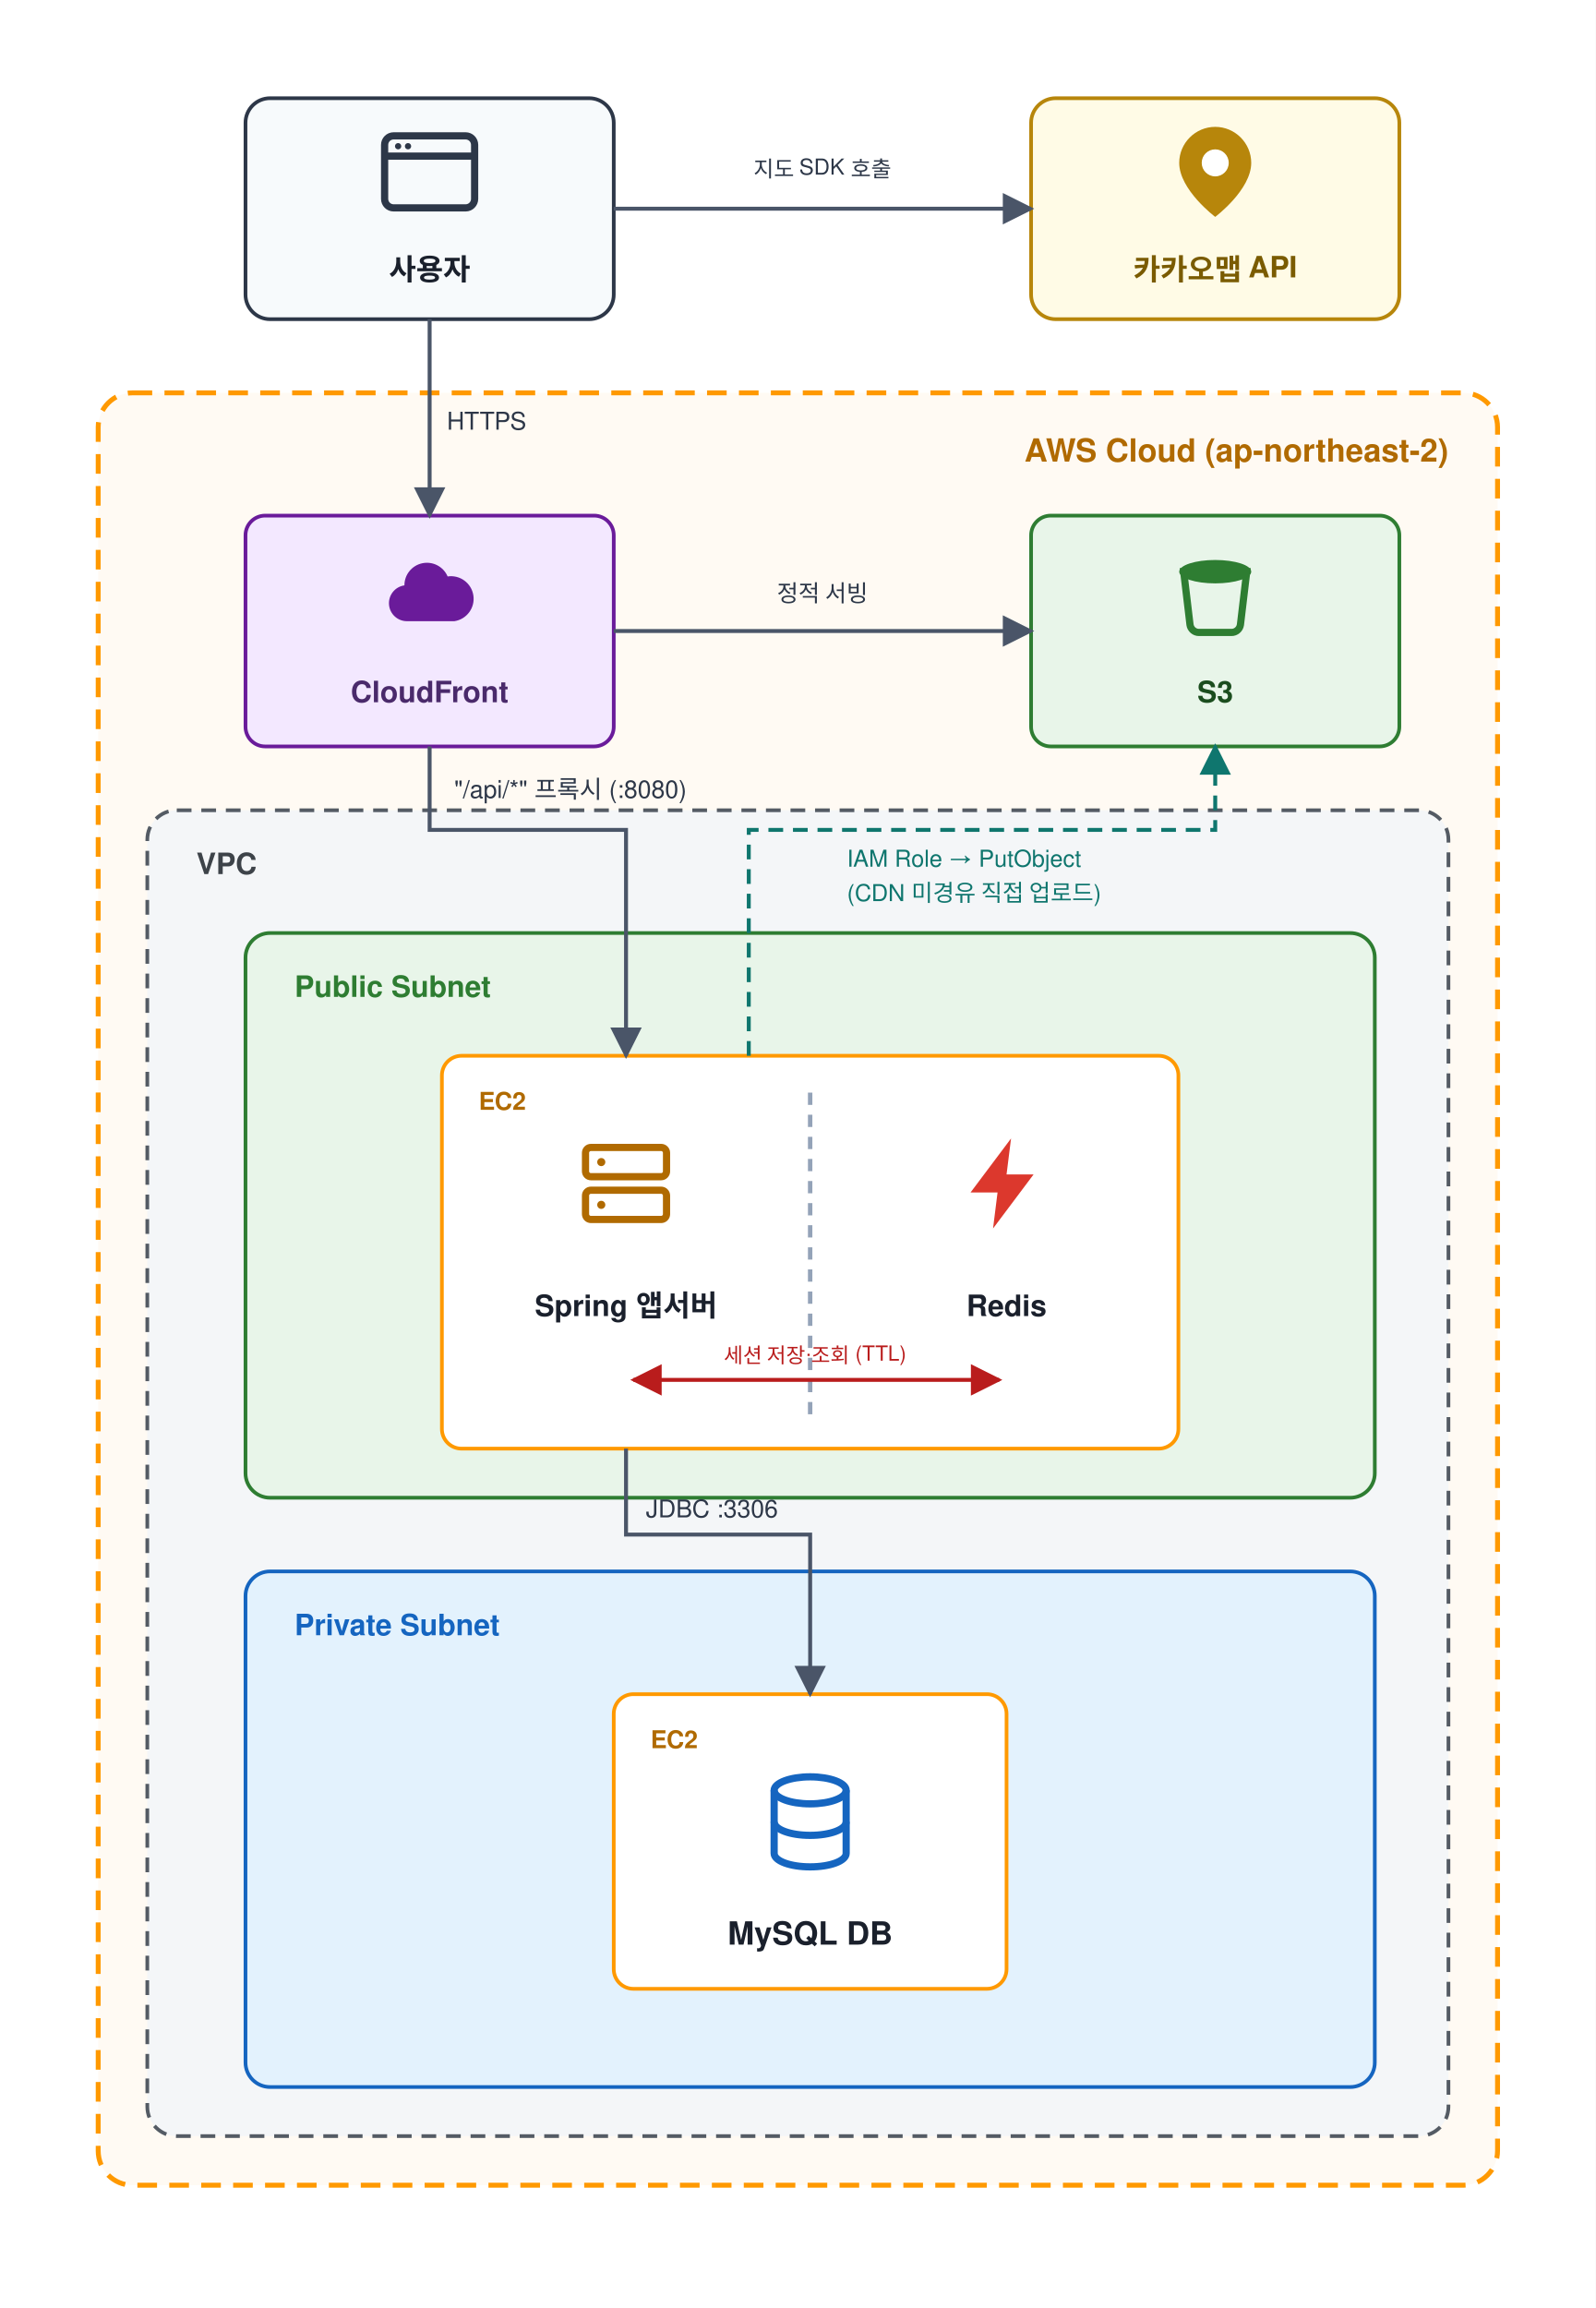
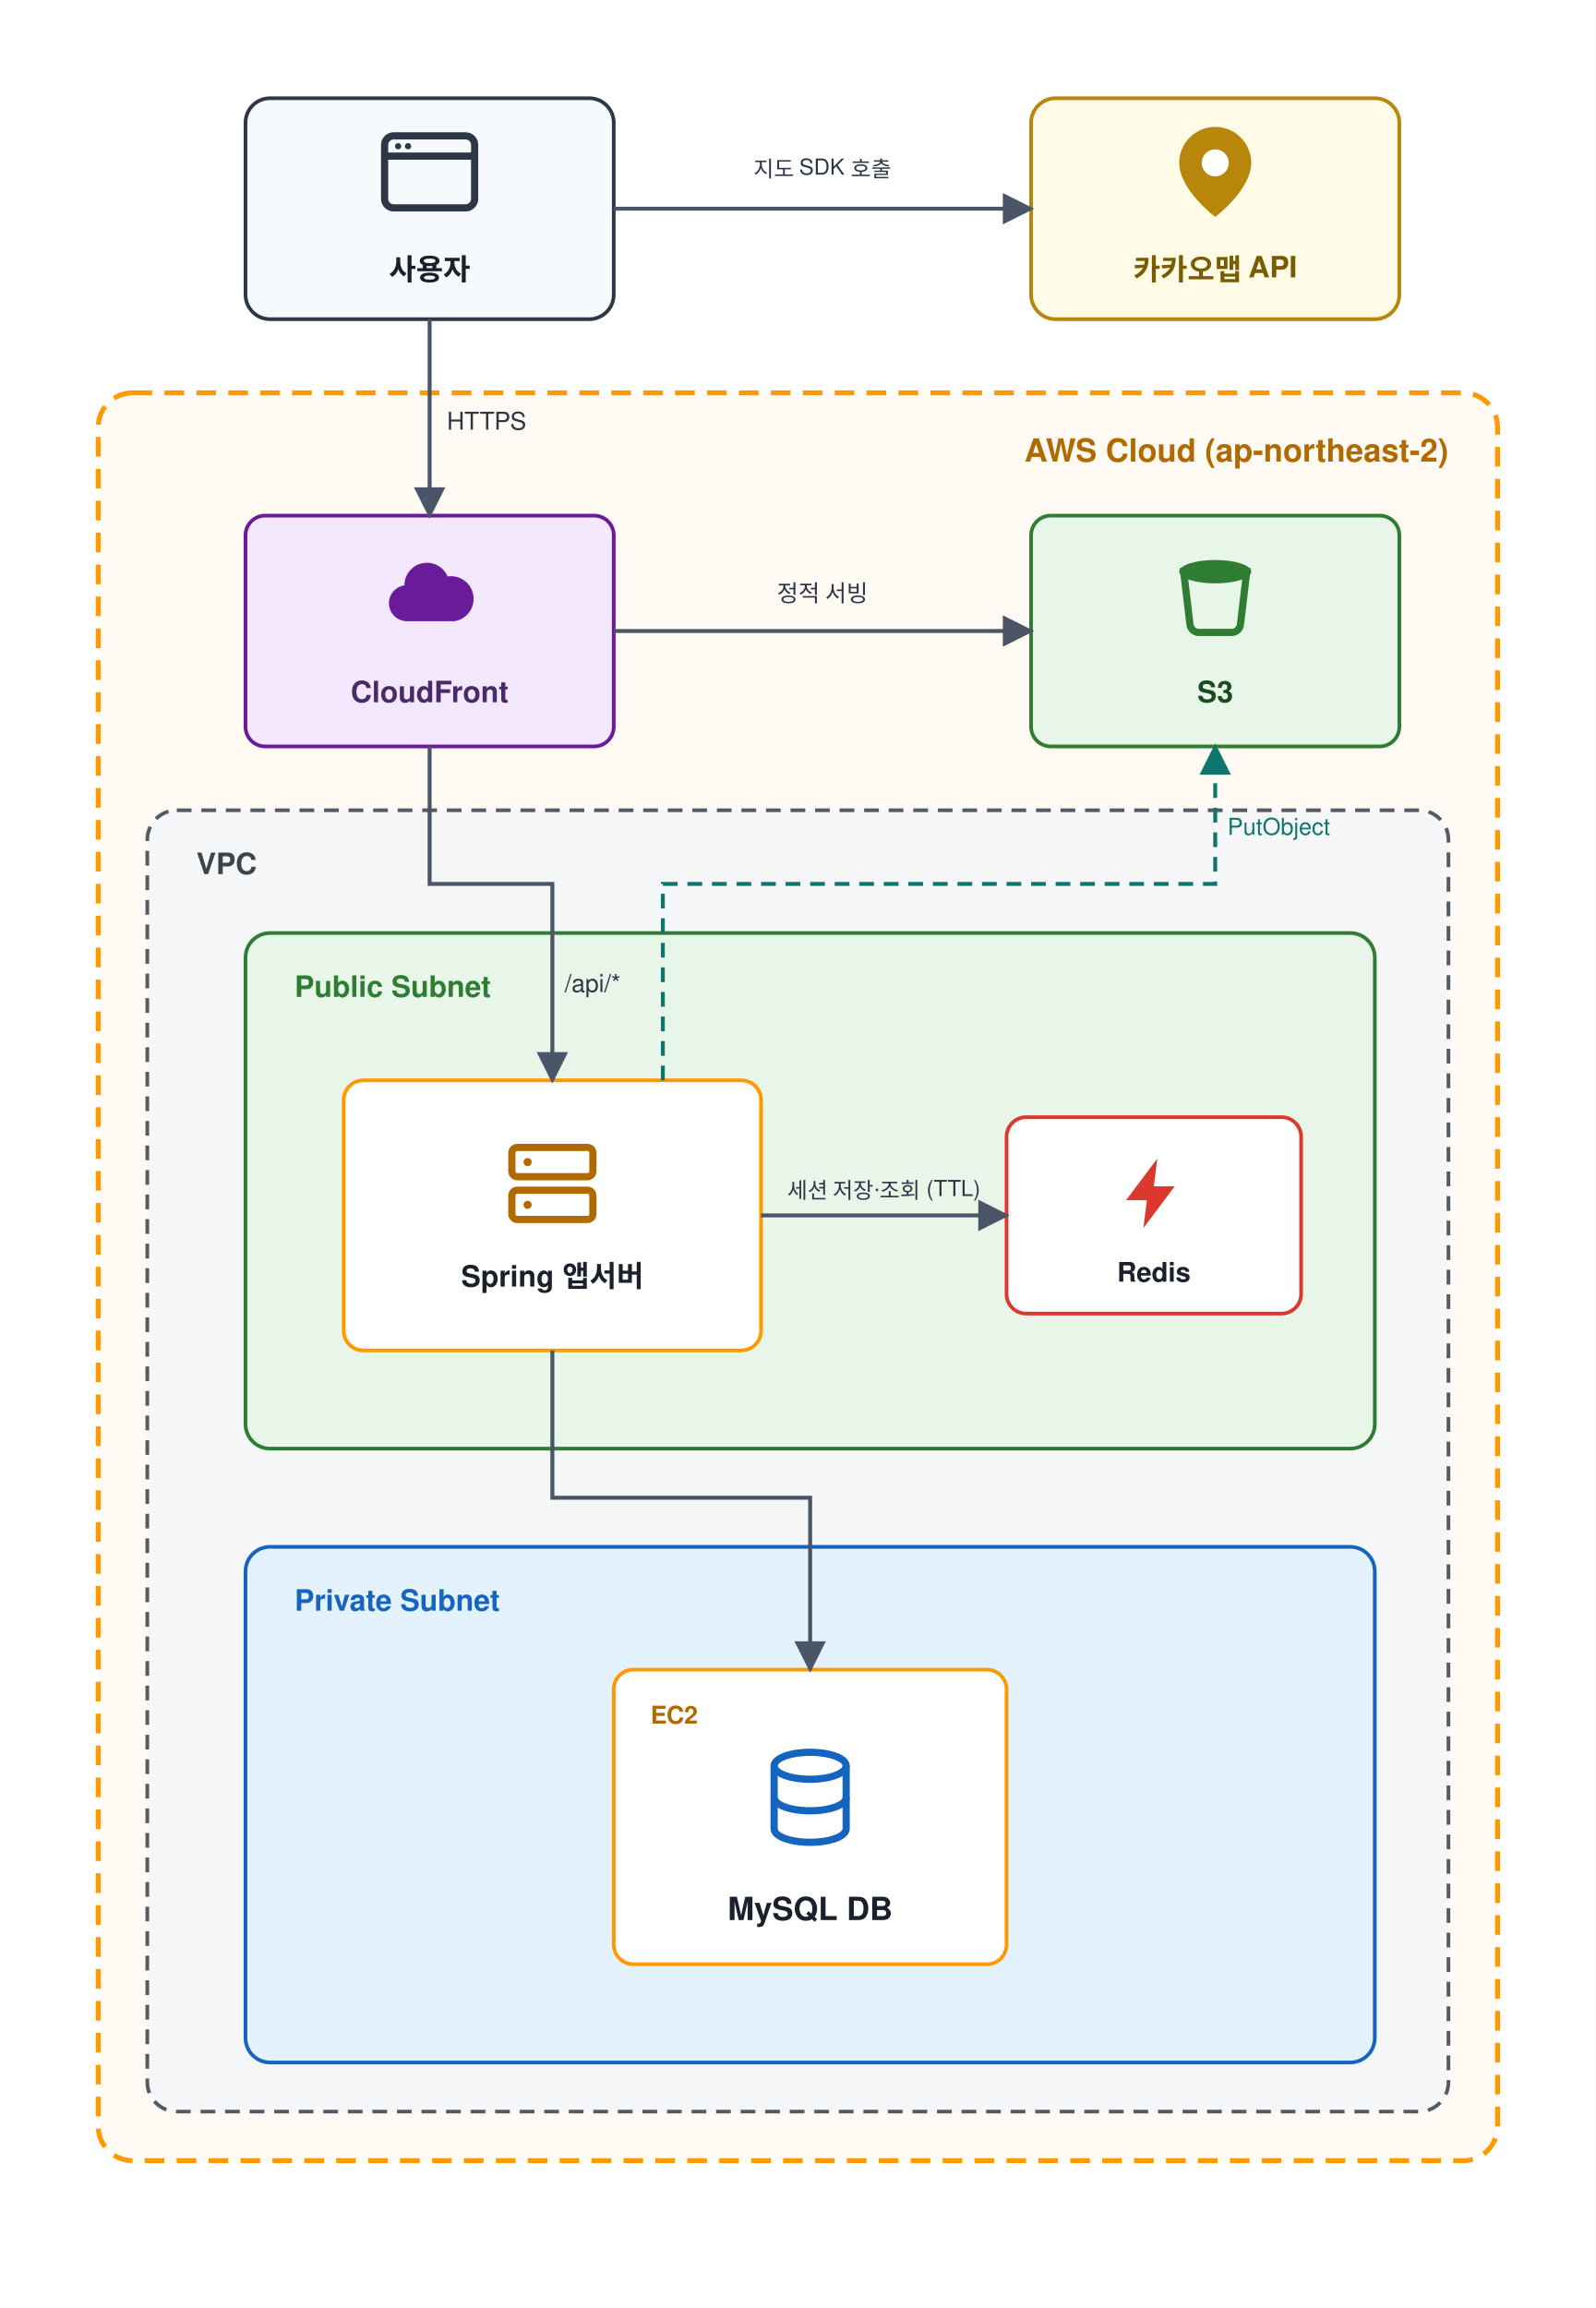
<svg xmlns="http://www.w3.org/2000/svg" viewBox="0 0 650 940" font-family="'Segoe UI', 'Pretendard', Helvetica, Arial, sans-serif">
  <defs>
    <marker id="arrow" viewBox="0 0 10 10" refX="9" refY="5" markerWidth="8" markerHeight="8" orient="auto-start-reverse">
      <path d="M0,0 L10,5 L0,10 z" fill="#4a5568" />
    </marker>
    <marker id="arrow-teal" viewBox="0 0 10 10" refX="9" refY="5" markerWidth="8" markerHeight="8" orient="auto-start-reverse">
      <path d="M0,0 L10,5 L0,10 z" fill="#0f766e" />
-     </marker>
-     <marker id="arrow-red" viewBox="0 0 10 10" refX="9" refY="5" markerWidth="8" markerHeight="8" orient="auto-start-reverse">
-       <path d="M0,0 L10,5 L0,10 z" fill="#b91c1c" />
    </marker>
    <symbol id="icon-browser" viewBox="0 0 24 24">
      <rect x="2" y="4" width="20" height="16" rx="2" fill="none" stroke="currentColor" stroke-width="1.6" />
      <line x1="2" y1="8.5" x2="22" y2="8.5" stroke="currentColor" stroke-width="1.6" />
      <circle cx="5" cy="6.3" r="0.7" fill="currentColor" />
      <circle cx="7.2" cy="6.3" r="0.7" fill="currentColor" />
    </symbol>
    <symbol id="icon-pin" viewBox="0 0 24 24">
      <path d="M12 2C7.6 2 4 5.6 4 10c0 6 8 12 8 12s8-6 8-12c0-4.4-3.6-8-8-8z" fill="currentColor" />
      <circle cx="12" cy="10" r="3" fill="#ffffff" />
    </symbol>
    <symbol id="icon-cloud" viewBox="0 0 24 24">
      <path d="M7 18a4 4 0 0 1-.6-7.96A5 5 0 0 1 16 8.06 4.5 4.5 0 0 1 17.5 18H7z" fill="currentColor" />
    </symbol>
    <symbol id="icon-bucket" viewBox="0 0 24 24">
      <path d="M5 7h14l-1.4 11.8a2 2 0 0 1-2 1.7H8.4a2 2 0 0 1-2-1.7L5 7z" fill="none" stroke="currentColor" stroke-width="1.6" />
      <ellipse cx="12" cy="7" rx="8" ry="2.6" fill="currentColor" />
    </symbol>
    <symbol id="icon-server" viewBox="0 0 24 24">
      <rect x="3" y="4" width="18" height="6.5" rx="1.2" fill="none" stroke="currentColor" stroke-width="1.6" />
      <rect x="3" y="13.5" width="18" height="6.5" rx="1.2" fill="none" stroke="currentColor" stroke-width="1.6" />
      <circle cx="6.5" cy="7.25" r="0.9" fill="currentColor" />
      <circle cx="6.5" cy="16.75" r="0.9" fill="currentColor" />
    </symbol>
    <symbol id="icon-db" viewBox="0 0 24 24">
      <ellipse cx="12" cy="5" rx="8" ry="3" fill="none" stroke="currentColor" stroke-width="1.6" />
      <path d="M4 5v14c0 1.7 3.6 3 8 3s8-1.3 8-3V5" fill="none" stroke="currentColor" stroke-width="1.6" />
      <path d="M4 12c0 1.7 3.6 3 8 3s8-1.3 8-3" fill="none" stroke="currentColor" stroke-width="1.6" />
    </symbol>
    <symbol id="icon-bolt" viewBox="0 0 24 24">
      <path d="M13 2 4 14h6l-1 8 9-12h-6l1-8z" fill="currentColor" />
    </symbol>
  </defs>
  <rect x="0" y="0" width="650" height="940" fill="#ffffff" />
  <rect x="100" y="40" width="150" height="90" rx="10" fill="#f7fafc" stroke="#2d3748" stroke-width="1.5" />
  <use href="#icon-browser" x="153" y="48" width="44" height="44" color="#2d3748" />
  <text x="175" y="114" text-anchor="middle" font-size="12" font-weight="700" fill="#1a202c">사용자</text>
  <rect x="420" y="40" width="150" height="90" rx="10" fill="#fffbe6" stroke="#b7860b" stroke-width="1.5" />
  <use href="#icon-pin" x="473" y="48" width="44" height="44" color="#b7860b" />
  <text x="495" y="114" text-anchor="middle" font-size="12" font-weight="700" fill="#7a5b00">카카오맵 API</text>
  <path d="M250,85 L 420,85" fill="none" stroke="#4a5568" stroke-width="1.6" marker-end="url(#arrow)" />
  <text x="335" y="72" text-anchor="middle" font-size="9" fill="#2d3748">지도 SDK 호출</text>
-   <rect x="40" y="160" width="570" height="730" rx="14" fill="#fffaf3" stroke="#ff9900" stroke-width="2" stroke-dasharray="8,5" />
+   <rect x="40" y="160" width="570" height="720" rx="14" fill="#fffaf3" stroke="#ff9900" stroke-width="2" stroke-dasharray="8,5" />
  <text x="590" y="188" text-anchor="end" font-size="13" font-weight="700" fill="#b06a00">AWS Cloud (ap-northeast-2)</text>
  <rect x="100" y="210" width="150" height="94" rx="8" fill="#f3e8ff" stroke="#6a1b9a" stroke-width="1.5" />
  <use href="#icon-cloud" x="153" y="220" width="44" height="44" color="#6a1b9a" />
  <text x="175" y="286" text-anchor="middle" font-size="12" font-weight="700" fill="#4a2a6b">CloudFront</text>
  <rect x="420" y="210" width="150" height="94" rx="8" fill="#e8f5e9" stroke="#2e7d32" stroke-width="1.5" />
  <use href="#icon-bucket" x="473" y="220" width="44" height="44" color="#2e7d32" />
  <text x="495" y="286" text-anchor="middle" font-size="12" font-weight="700" fill="#1b4d1e">S3</text>
-   <rect x="60" y="330" width="530" height="540" rx="12" fill="#f4f6f8" stroke="#545b64" stroke-width="1.5" stroke-dasharray="6,4" />
+   <rect x="60" y="330" width="530" height="530" rx="12" fill="#f4f6f8" stroke="#545b64" stroke-width="1.5" stroke-dasharray="6,4" />
  <text x="80" y="356" font-size="12" font-weight="700" fill="#3d4349">VPC</text>
-   <rect x="100" y="380" width="460" height="230" rx="10" fill="#e8f5e9" stroke="#2e7d32" stroke-width="1.5" />
+   <rect x="100" y="380" width="460" height="210" rx="10" fill="#e8f5e9" stroke="#2e7d32" stroke-width="1.5" />
  <text x="120" y="406" font-size="12" font-weight="700" fill="#2e7d32">Public Subnet</text>
-   <rect x="180" y="430" width="300" height="160" rx="8" fill="#ffffff" stroke="#ff9900" stroke-width="1.5" />
-   <text x="195" y="452" font-size="10" font-weight="700" fill="#b06a00">EC2</text>
-   <line x1="330" y1="445" x2="330" y2="580" stroke="#94a3b8" stroke-width="1.8" stroke-dasharray="5,4" />
-   <use href="#icon-server" x="233" y="460" width="44" height="44" color="#b06a00" />
-   <text x="255" y="536" text-anchor="middle" font-size="12" font-weight="700" fill="#1a202c">Spring 앱서버</text>
-   <use href="#icon-bolt" x="388" y="460" width="44" height="44" color="#dc382d" />
-   <text x="410" y="536" text-anchor="middle" font-size="12" font-weight="700" fill="#1a202c">Redis</text>
-   <path d="M258,562 L 407,562" fill="none" stroke="#b91c1c" stroke-width="1.6" marker-start="url(#arrow-red)" marker-end="url(#arrow-red)" />
-   <text x="332" y="555" text-anchor="middle" font-size="8.5" fill="#b91c1c">세션 저장·조회 (TTL)</text>
-   <rect x="100" y="640" width="460" height="210" rx="10" fill="#e3f2fd" stroke="#1565c0" stroke-width="1.5" />
-   <text x="120" y="666" font-size="12" font-weight="700" fill="#1565c0">Private Subnet</text>
-   <rect x="250" y="690" width="160" height="120" rx="8" fill="#ffffff" stroke="#ff9900" stroke-width="1.5" />
-   <text x="265" y="712" font-size="10" font-weight="700" fill="#b06a00">EC2</text>
-   <use href="#icon-db" x="308" y="720" width="44" height="44" color="#1565c0" />
-   <text x="330" y="792" text-anchor="middle" font-size="13" font-weight="700" fill="#1a202c">MySQL DB</text>
+   <rect x="140" y="440" width="170" height="110" rx="8" fill="#ffffff" stroke="#ff9900" stroke-width="1.5" />
+   <use href="#icon-server" x="203" y="460" width="44" height="44" color="#b06a00" />
+   <text x="225" y="524" text-anchor="middle" font-size="12" font-weight="700" fill="#1a202c">Spring 앱서버</text>
+   <rect x="410" y="455" width="120" height="80" rx="8" fill="#ffffff" stroke="#dc382d" stroke-width="1.5" />
+   <use href="#icon-bolt" x="453" y="469" width="34" height="34" color="#dc382d" />
+   <text x="470" y="522" text-anchor="middle" font-size="11" font-weight="700" fill="#1a202c">Redis</text>
+   <path d="M310,495 L 410,495" fill="none" stroke="#4a5568" stroke-width="1.6" marker-end="url(#arrow)" />
+   <text x="360" y="488" text-anchor="middle" font-size="9" fill="#2d3748">세션 저장·조회 (TTL)</text>
+   <rect x="100" y="630" width="460" height="210" rx="10" fill="#e3f2fd" stroke="#1565c0" stroke-width="1.5" />
+   <text x="120" y="656" font-size="12" font-weight="700" fill="#1565c0">Private Subnet</text>
+   <rect x="250" y="680" width="160" height="120" rx="8" fill="#ffffff" stroke="#ff9900" stroke-width="1.5" />
+   <text x="265" y="702" font-size="10" font-weight="700" fill="#b06a00">EC2</text>
+   <use href="#icon-db" x="308" y="710" width="44" height="44" color="#1565c0" />
+   <text x="330" y="782" text-anchor="middle" font-size="13" font-weight="700" fill="#1a202c">MySQL DB</text>
  <path d="M175,130 L 175,210" fill="none" stroke="#4a5568" stroke-width="1.6" marker-end="url(#arrow)" />
  <text x="182" y="175" font-size="10" fill="#2d3748">HTTPS</text>
  <path d="M250,257 L 420,257" fill="none" stroke="#4a5568" stroke-width="1.6" marker-end="url(#arrow)" />
  <text x="335" y="245" text-anchor="middle" font-size="9.5" fill="#2d3748">정적 서빙</text>
-   <path d="M175,304 L 175,338 L 255,338 L 255,430" fill="none" stroke="#4a5568" stroke-width="1.6" marker-end="url(#arrow)" />
-   <text x="185" y="325" font-size="10" fill="#2d3748">"/api/*" 프록시 (:8080)</text>
-   <path d="M255,590 L 255,625 L 330,625 L 330,690" fill="none" stroke="#4a5568" stroke-width="1.6" marker-end="url(#arrow)" />
-   <text x="290" y="618" text-anchor="middle" font-size="10" fill="#2d3748">JDBC :3306</text>
-   <path d="M305,430 L 305,338 L 495,338 L 495,304" fill="none" stroke="#0f766e" stroke-width="1.6" stroke-dasharray="6,4" marker-end="url(#arrow-teal)" />
-   <text x="345" y="353" font-size="9.5" fill="#0f766e">IAM Role → PutObject</text>
-   <text x="345" y="367" font-size="9.5" fill="#0f766e">(CDN 미경유 직접 업로드)</text>
+   <path d="M175,304 L 175,360 L 225,360 L 225,440" fill="none" stroke="#4a5568" stroke-width="1.6" marker-end="url(#arrow)" />
+   <text x="230" y="404" font-size="10" fill="#2d3748">/api/*</text>
+   <path d="M225,550 L 225,610 L 330,610 L 330,680" fill="none" stroke="#4a5568" stroke-width="1.6" marker-end="url(#arrow)" />
+   <path d="M270,440 L 270,360 L 495,360 L 495,304" fill="none" stroke="#0f766e" stroke-width="1.6" stroke-dasharray="6,4" marker-end="url(#arrow-teal)" />
+   <text x="500" y="340" font-size="9.5" fill="#0f766e">PutObject</text>
</svg>
